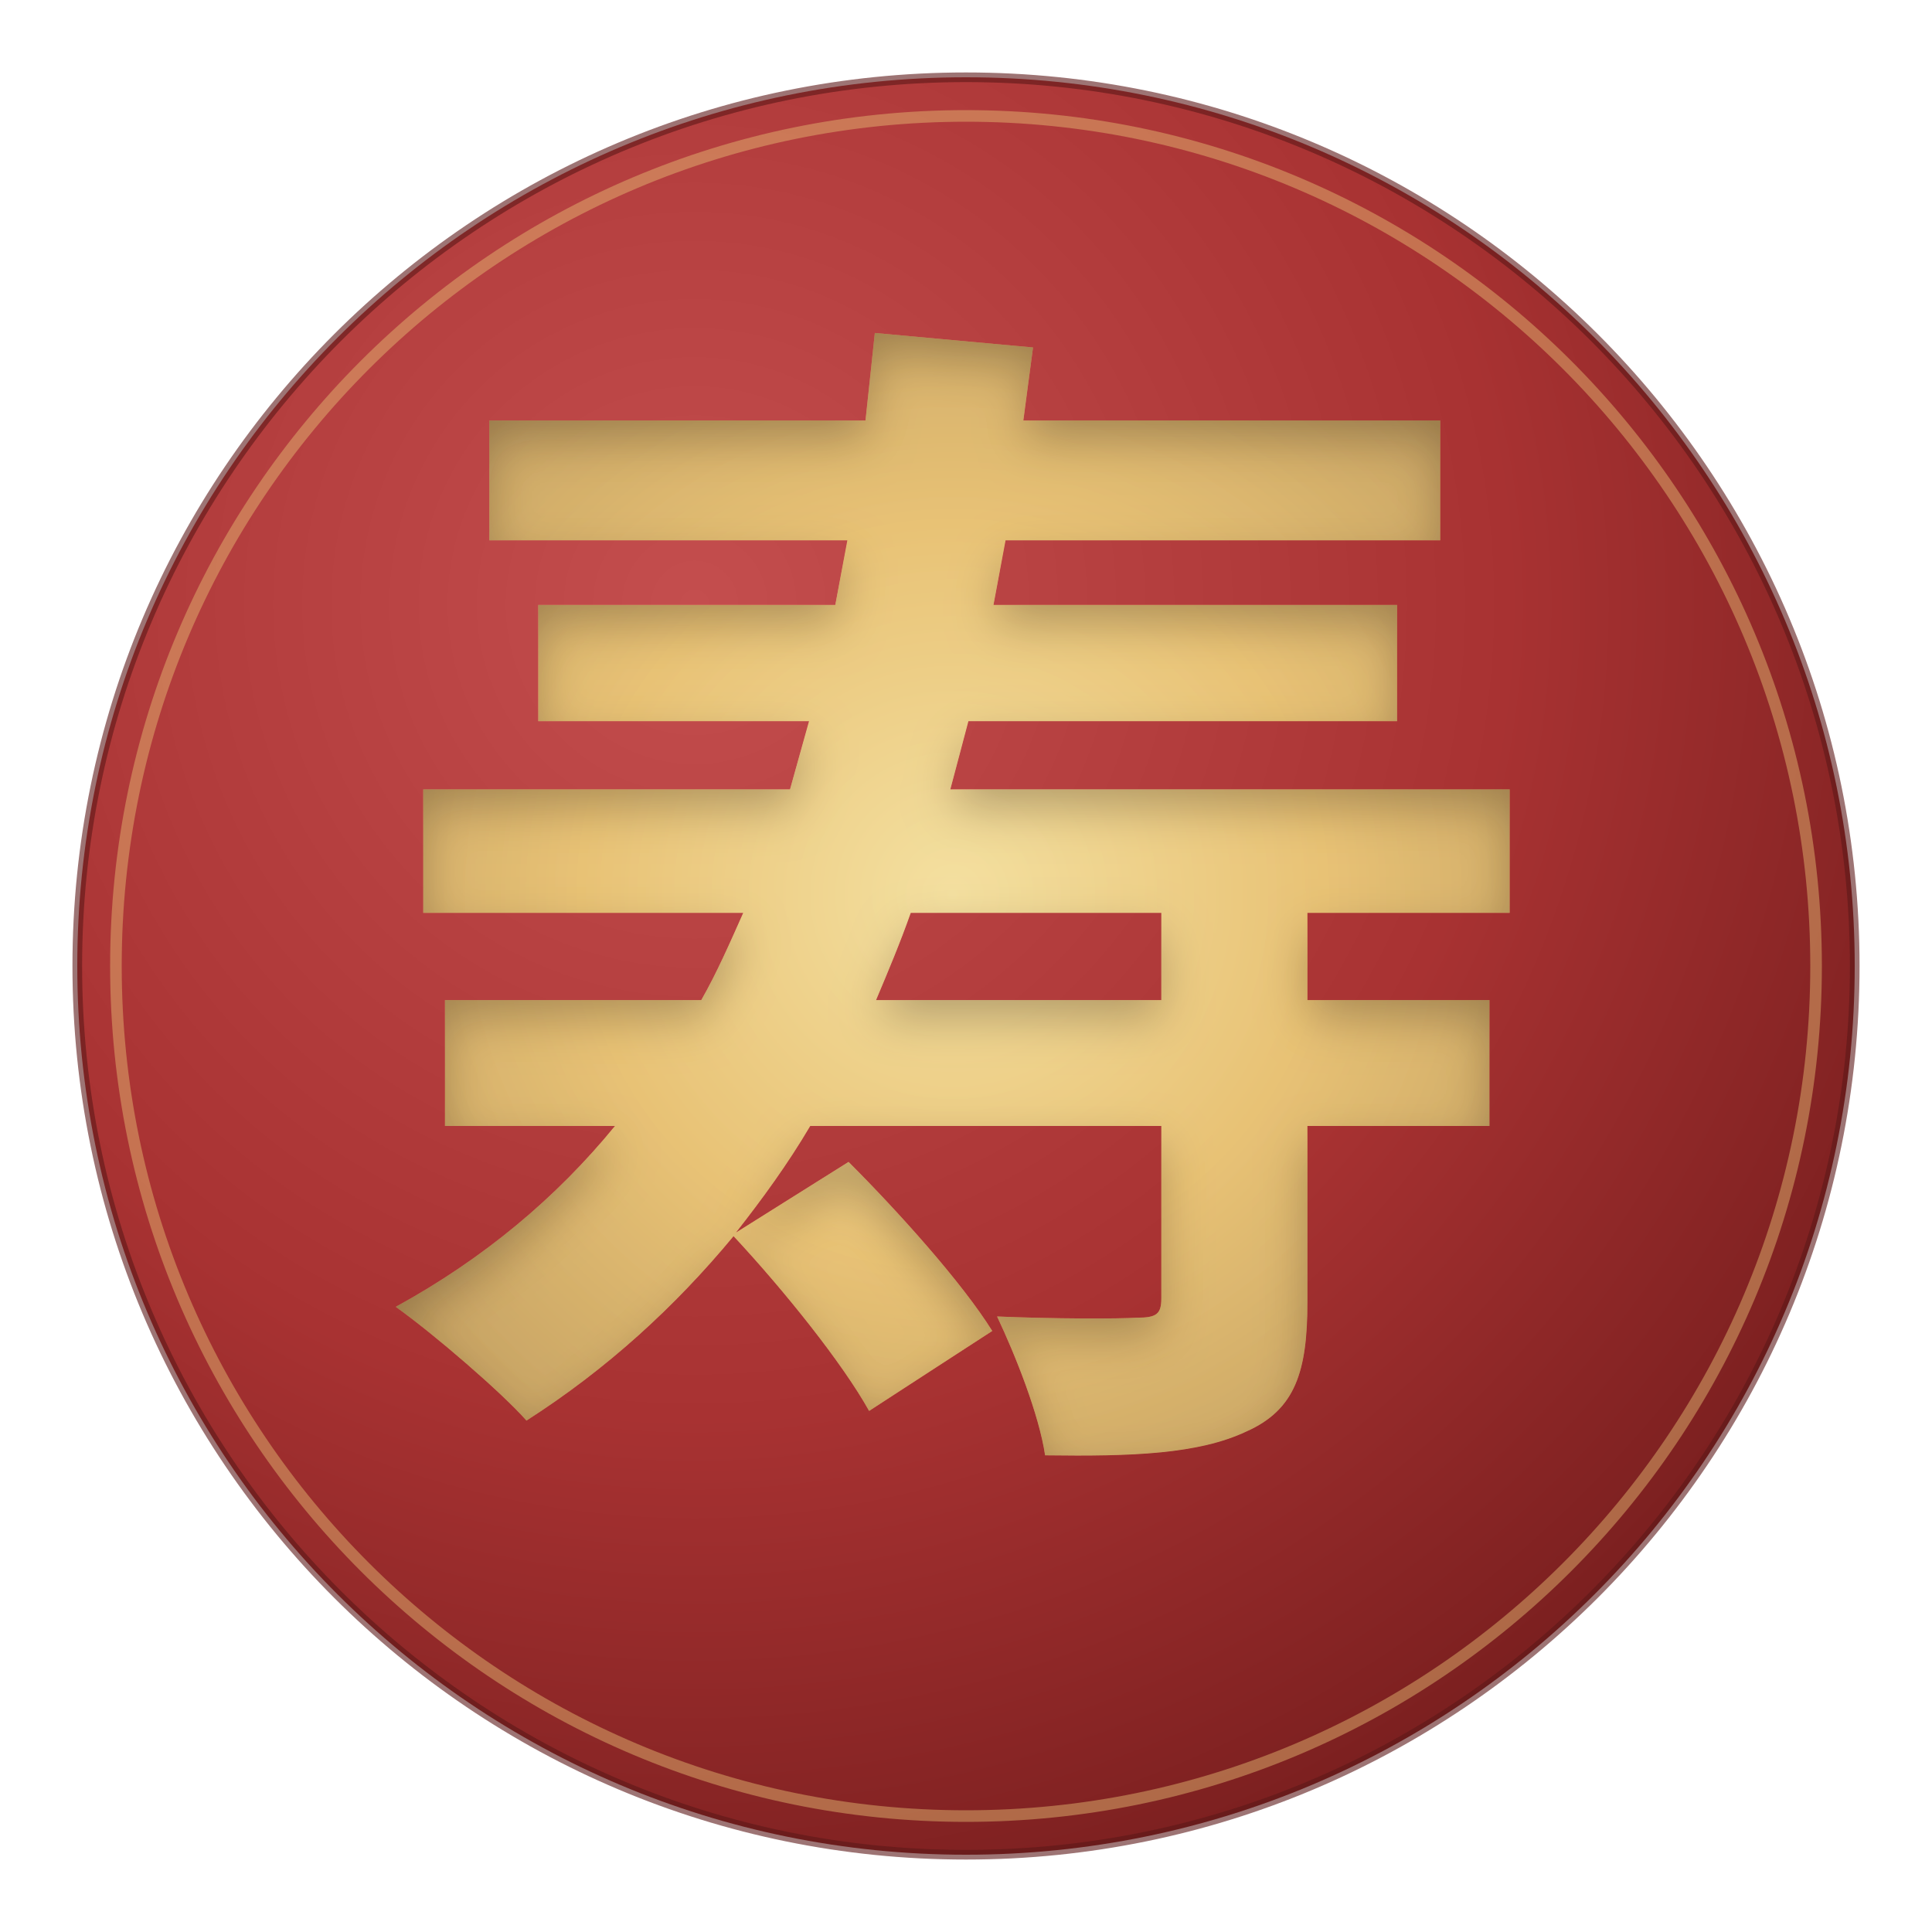
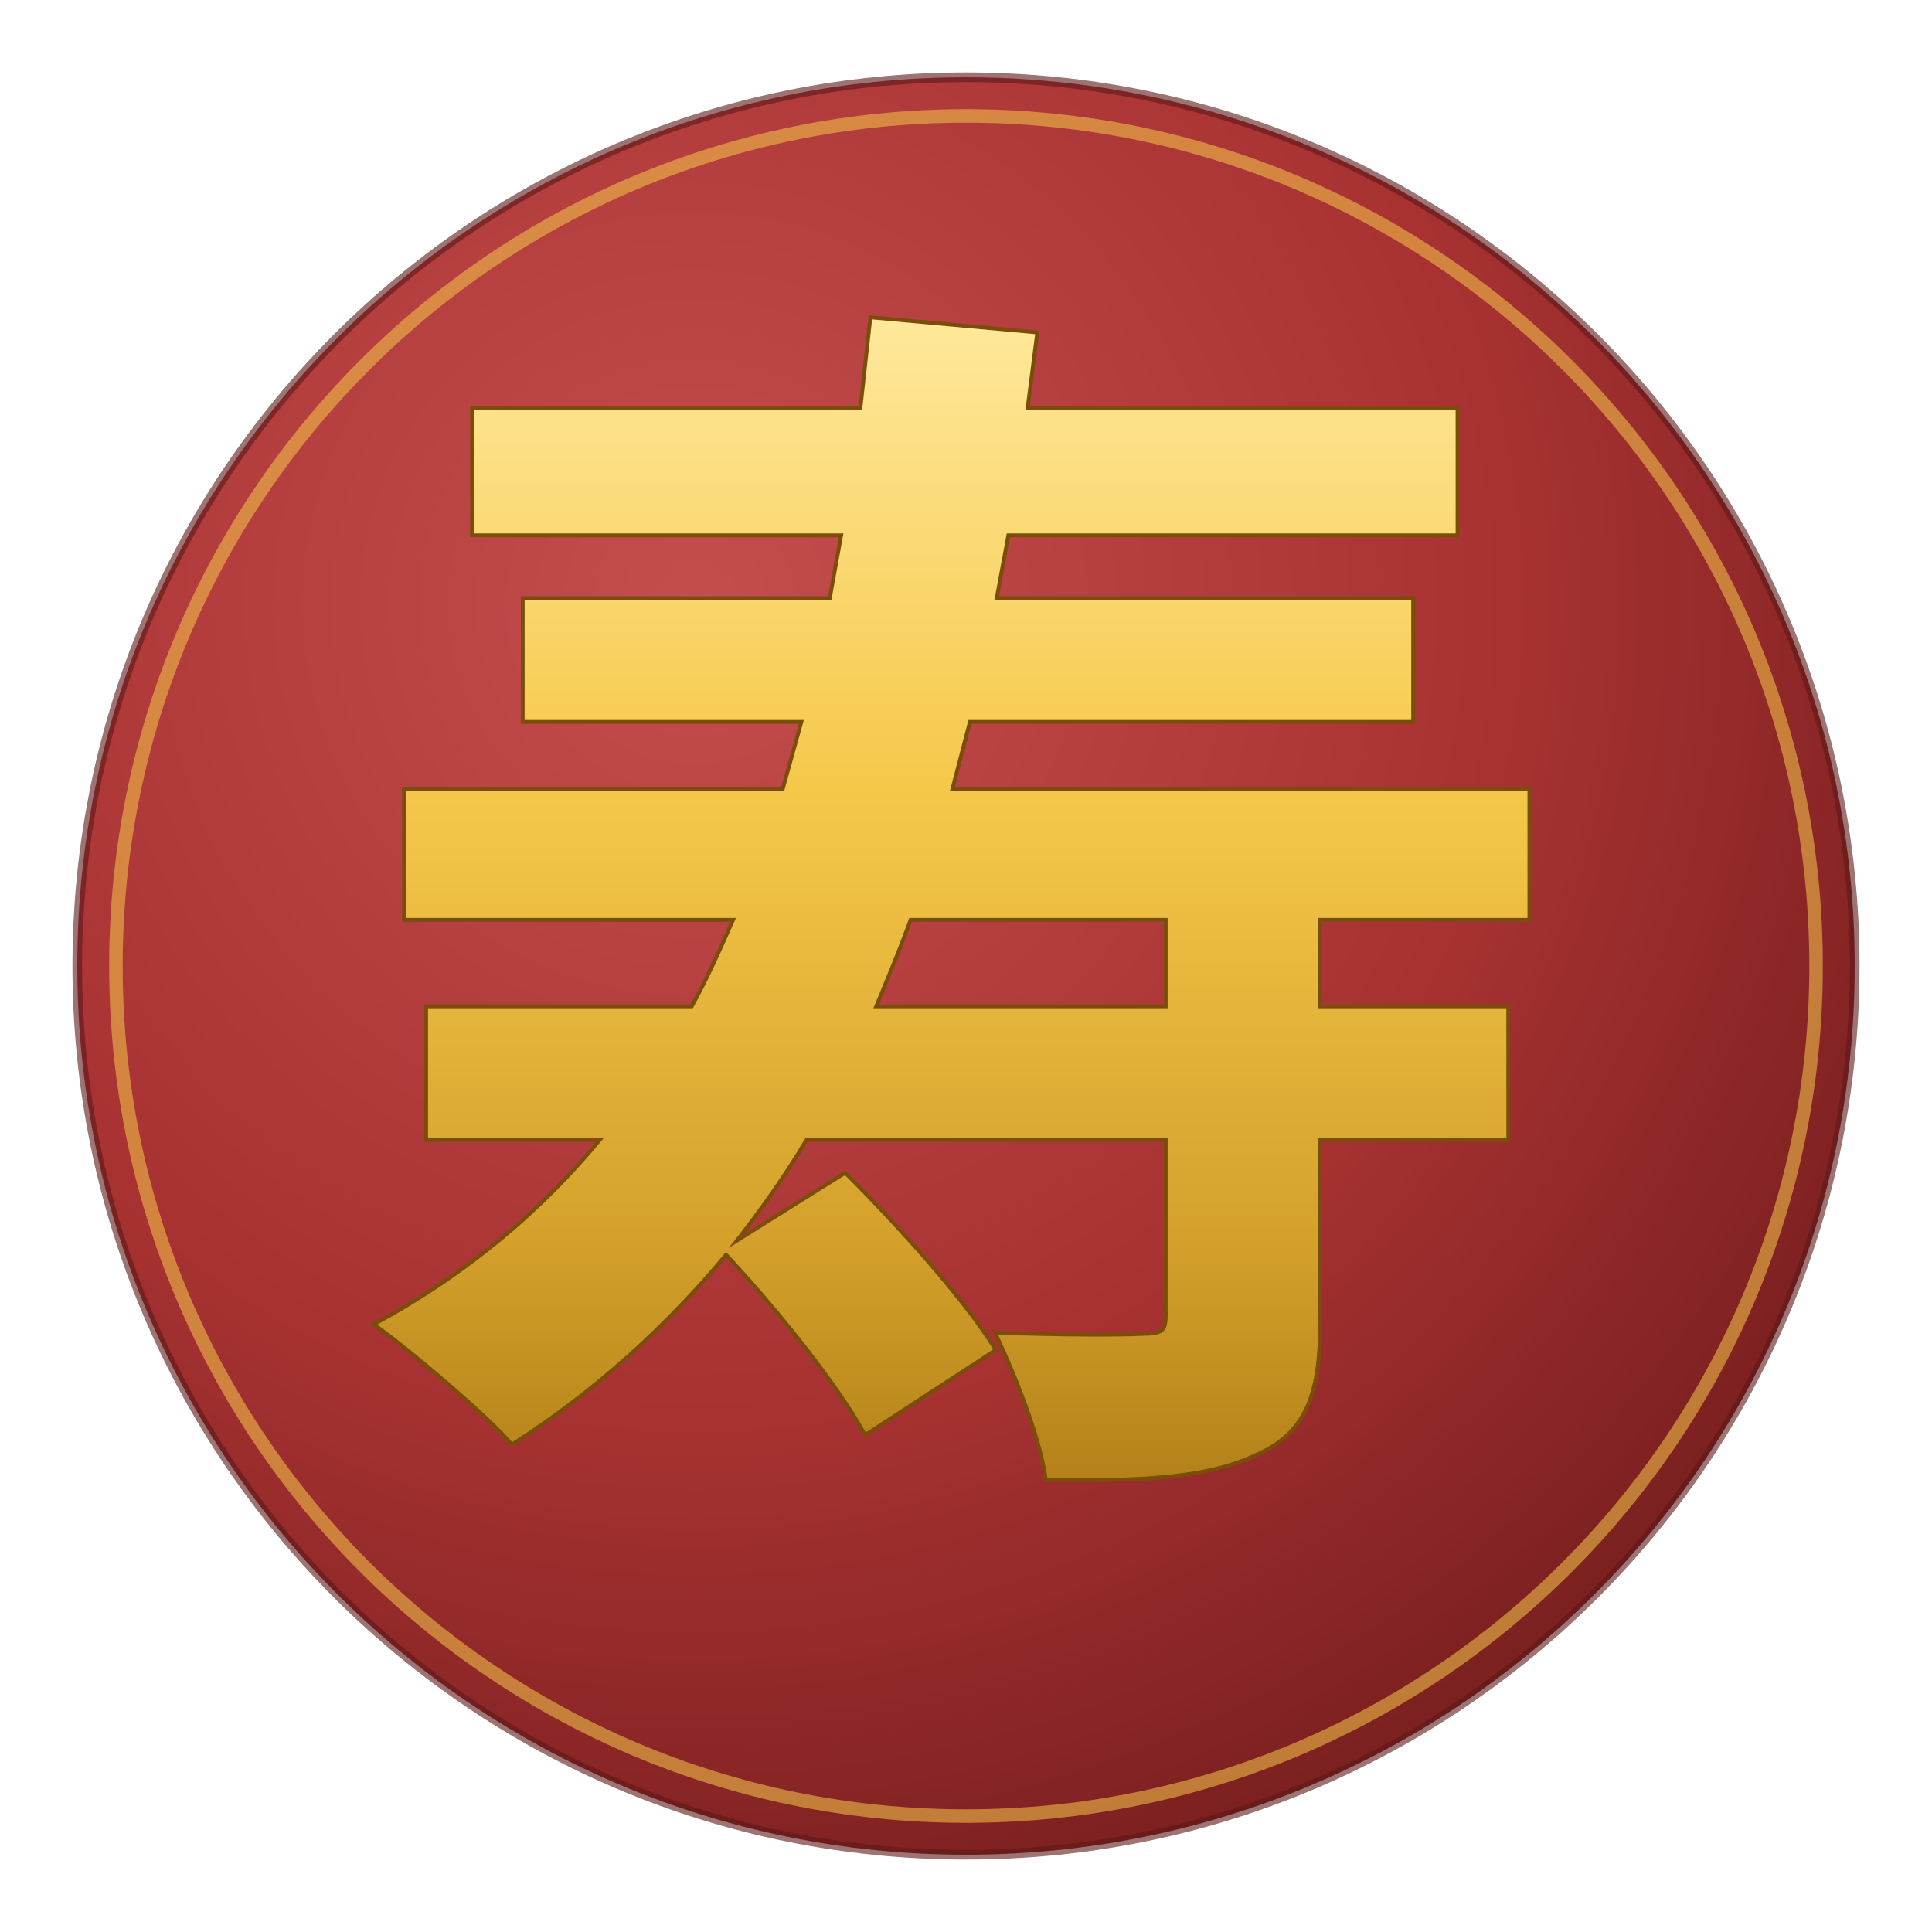
<svg xmlns="http://www.w3.org/2000/svg" viewBox="0 0 100 100">
  <defs>
    <radialGradient id="bg" cx="35%" cy="30%" r="75%">
      <stop offset="0%" stop-color="#C44E4E" />
      <stop offset="60%" stop-color="#A83232" />
      <stop offset="100%" stop-color="#7A1F1F" />
    </radialGradient>
-     <radialGradient id="goldText" cx="50%" cy="50%" r="60%">
-       <stop offset="0%" stop-color="#F4E0A0" />
-       <stop offset="55%" stop-color="#E8C275" />
-       <stop offset="100%" stop-color="#C8A464" />
-     </radialGradient>
-     <filter id="goldGlow" x="-30%" y="-30%" width="160%" height="160%">
-       <feGaussianBlur in="SourceAlpha" stdDeviation="1.2" />
-       <feOffset dx="0" dy="1" />
-       <feComposite in2="SourceAlpha" operator="arithmetic" k2="-1" k3="1" result="shadowDiff" />
-       <feFlood flood-color="#3A0808" flood-opacity="0.5" />
-       <feComposite in2="shadowDiff" operator="in" />
-       <feComposite in2="SourceGraphic" operator="over" />
-     </filter>
+     <linearGradient id="goldText" x1="0%" y1="0%" x2="0%" y2="100%">
+       <stop offset="0%" stop-color="#FFE89A" />
+       <stop offset="40%" stop-color="#F5C84A" />
+       <stop offset="80%" stop-color="#D4A02A" />
+       <stop offset="100%" stop-color="#B5821A" />
+     </linearGradient>
  </defs>
  <circle cx="50" cy="50" r="46" fill="url(#bg)" />
  <circle cx="50" cy="50" r="46" fill="none" stroke="#5C1717" stroke-width="0.5" opacity="0.6" />
-   <circle cx="50" cy="50" r="44" fill="none" stroke="#E8C275" stroke-width="0.6" opacity="0.45" />
-   <text x="50" y="70" font-family="'Shippori Mincho','Hiragino Mincho ProN','Yu Mincho','Noto Serif JP',serif" font-size="62" font-weight="700" fill="url(#goldText)" text-anchor="middle" filter="url(#goldGlow)">寿</text>
+   <circle cx="50" cy="50" r="44" fill="none" stroke="#F5C84A" stroke-width="0.7" opacity="0.55" />
+   <text x="50" y="71" font-family="'Shippori Mincho','Hiragino Mincho ProN','Yu Mincho','Noto Serif JP',serif" font-size="64" font-weight="900" fill="url(#goldText)" text-anchor="middle" stroke="#7A4E0A" stroke-width="0.4" paint-order="stroke fill">寿</text>
</svg>
